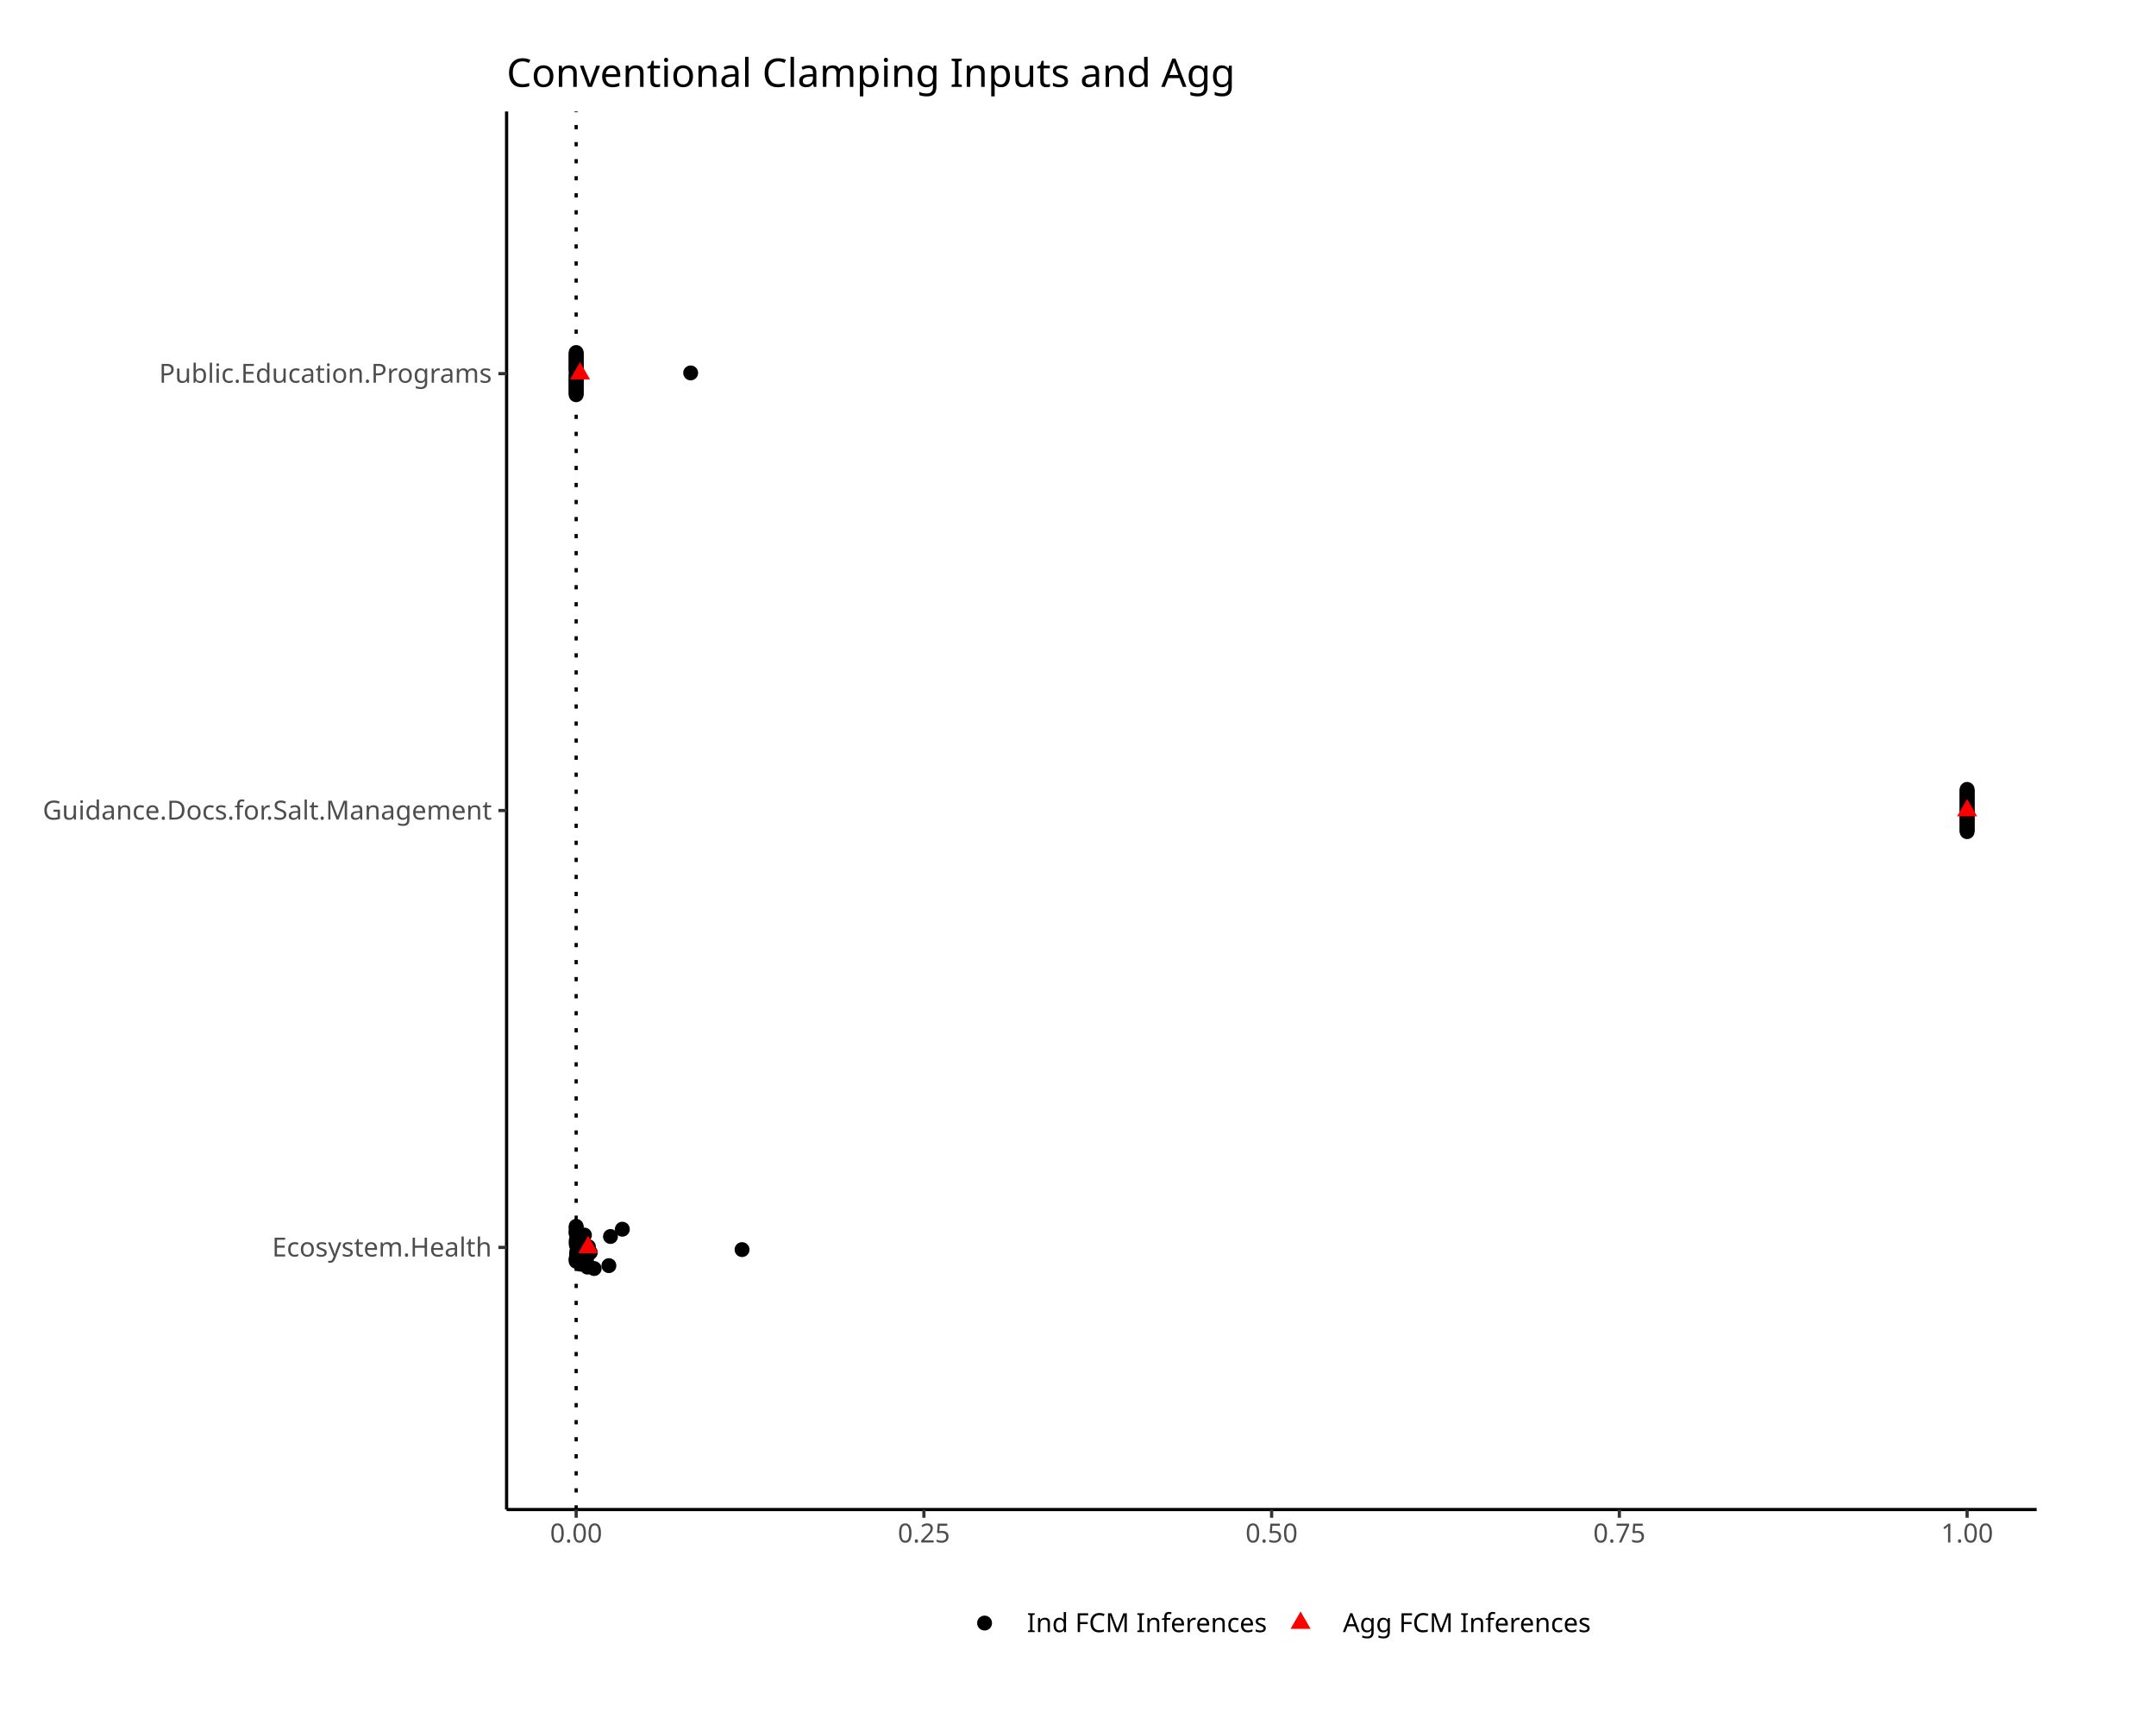
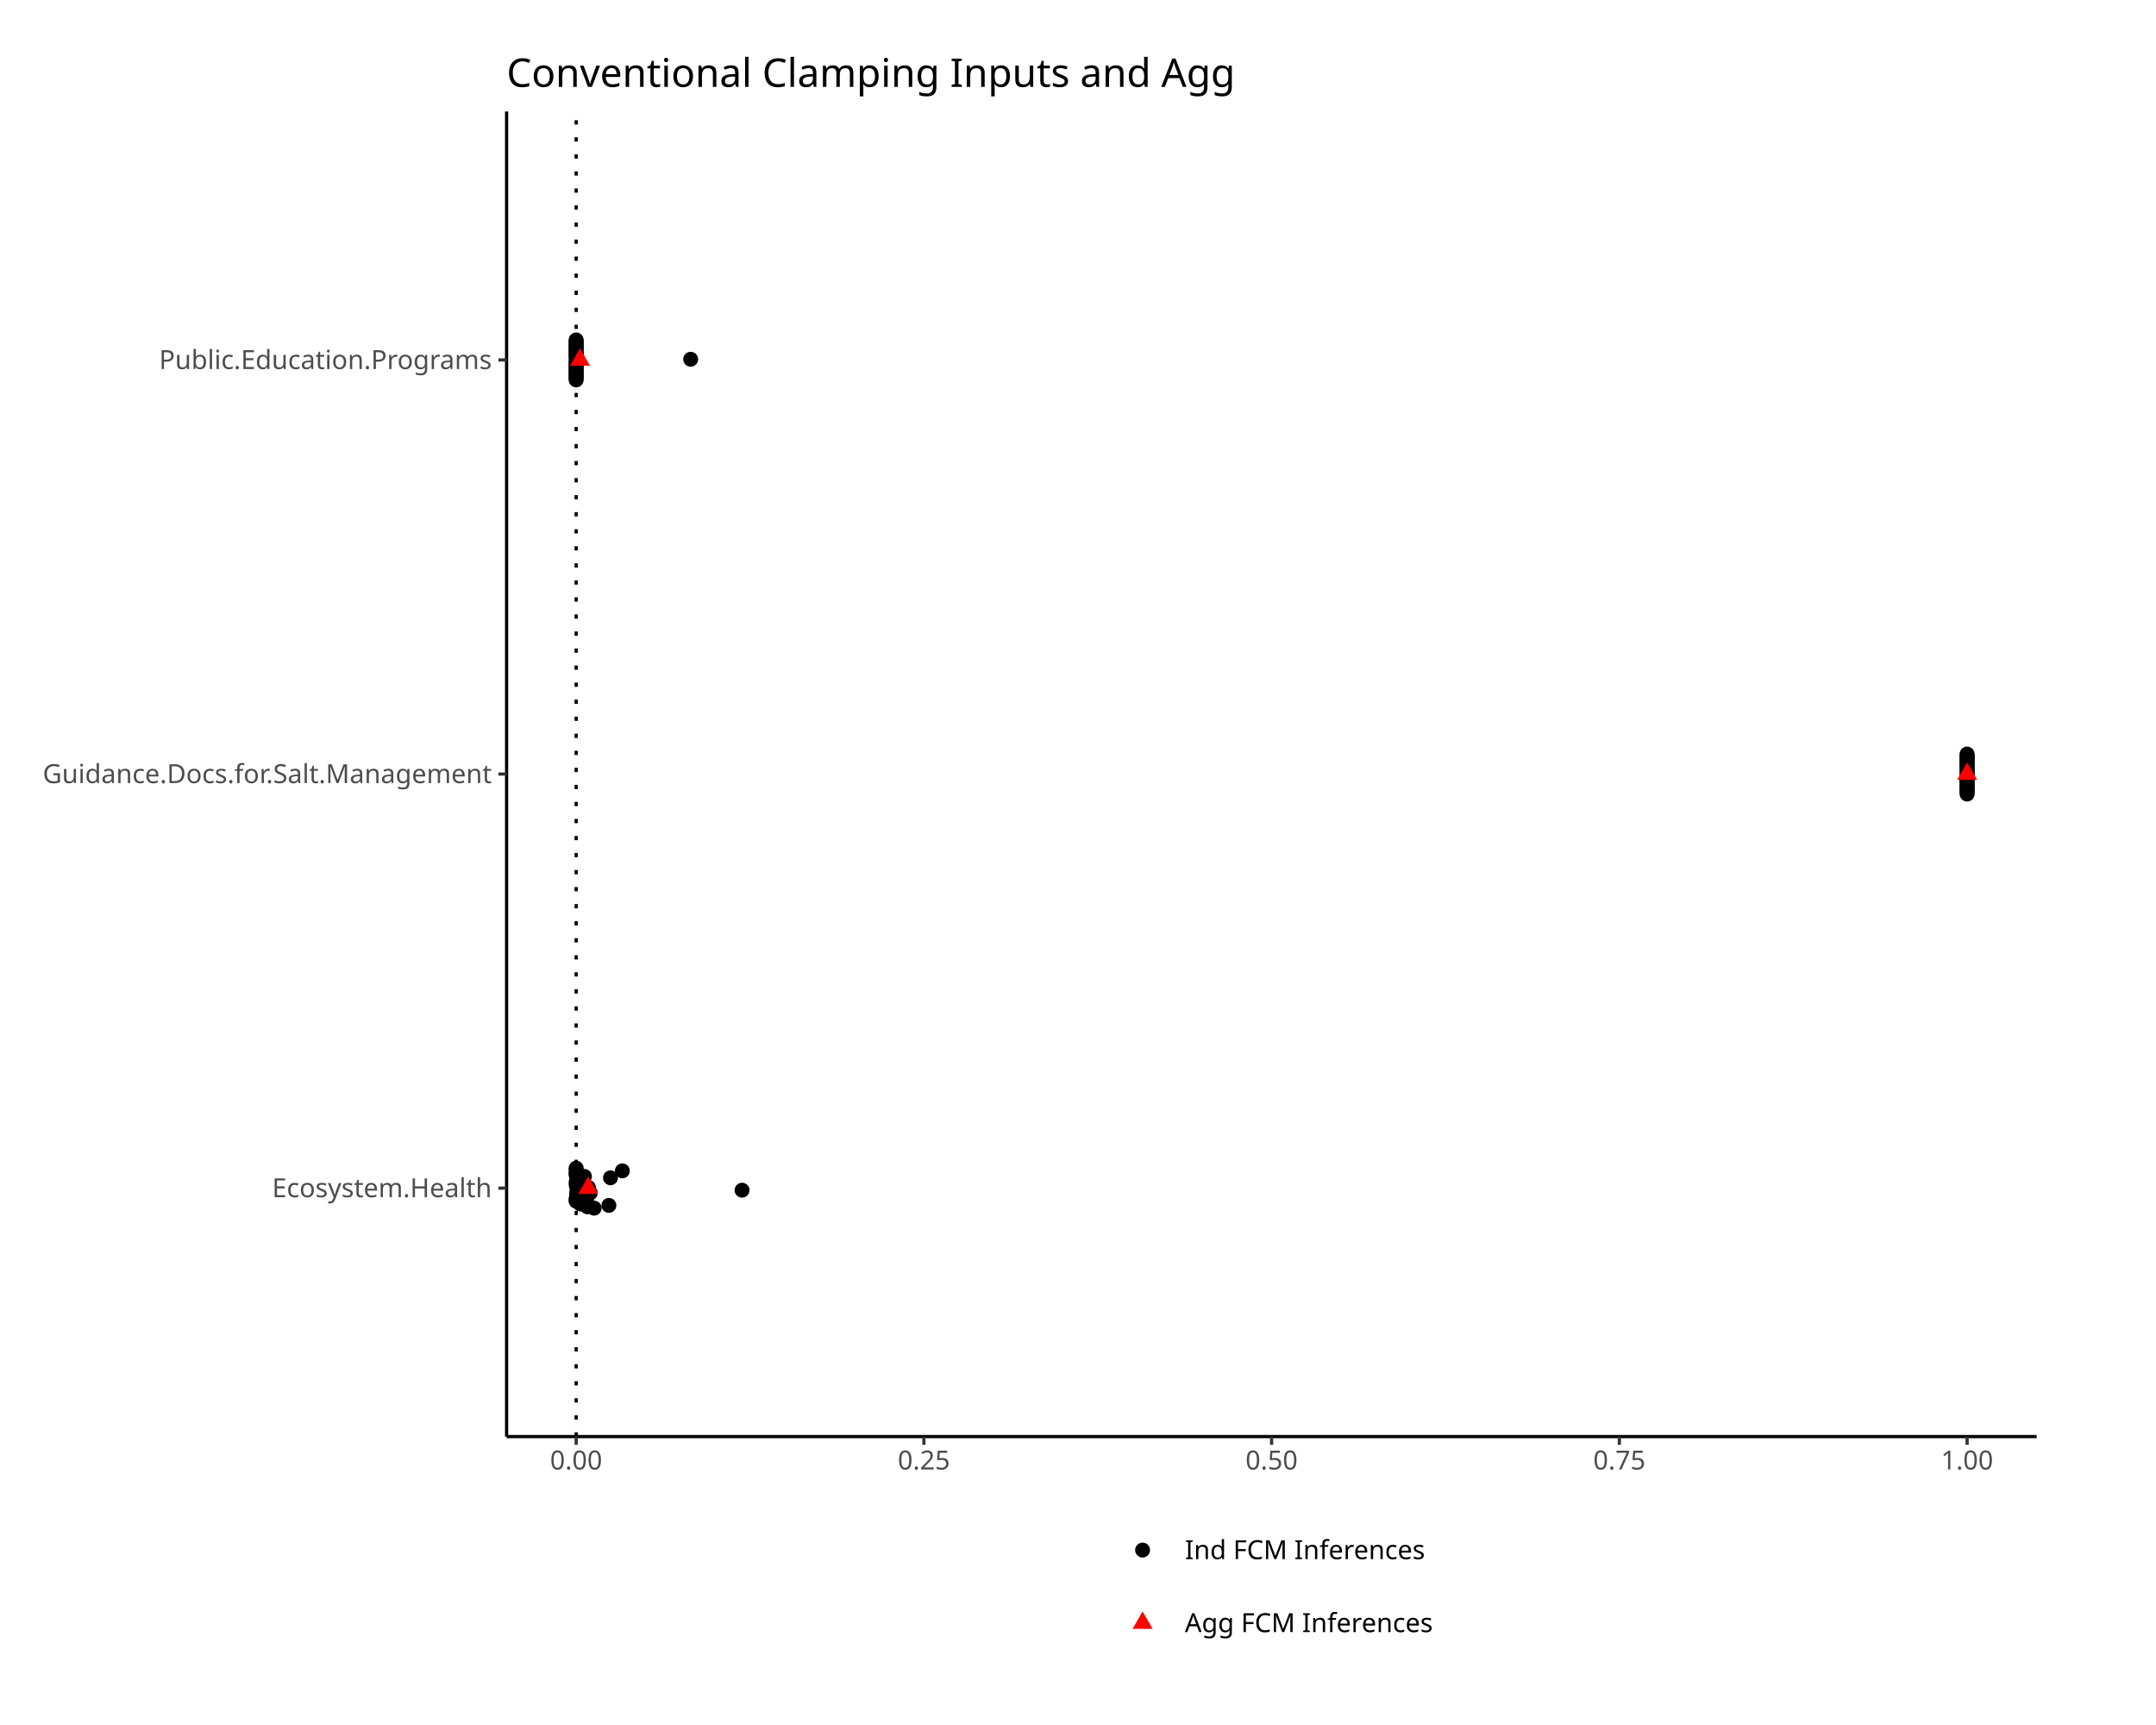
<svg xmlns="http://www.w3.org/2000/svg" class="svglite" data-engine-version="2.0" width="720.00pt" height="576.00pt" viewBox="0 0 720.00 576.00">
  <defs>
    <style type="text/css">
    .svglite line, .svglite polyline, .svglite polygon, .svglite path, .svglite rect, .svglite circle {
      fill: none;
      stroke: #000000;
      stroke-linecap: round;
      stroke-linejoin: round;
      stroke-miterlimit: 10.00;
    }
  </style>
  </defs>
  <rect width="100%" height="100%" style="stroke: none; fill: #FFFFFF;" />
  <defs>
    <clipPath id="cpMC4wMHw3MjAuMDB8MC4wMHw1NzYuMDA=">
      <rect x="0.00" y="0.00" width="720.00" height="576.00" />
    </clipPath>
  </defs>
  <g clip-path="url(#cpMC4wMHw3MjAuMDB8MC4wMHw1NzYuMDA=)">
    <rect x="-0" y="0.00" width="720.00" height="576.00" style="stroke-width: 1.07; stroke: #FFFFFF; fill: #FFFFFF;" />
  </g>
  <defs>
-     <clipPath id="cpMTY5LjE4fDY4MC4xNXwzNy4yM3w1MDQuMDY=">
-       <rect x="169.18" y="37.23" width="510.97" height="466.83" />
+     <clipPath id="cpMTY5LjE4fDY4MC4xNXwzNy4yM3w0NzkuNzA=">
+       <rect x="169.18" y="37.23" width="510.97" height="442.47" />
    </clipPath>
  </defs>
-   <g clip-path="url(#cpMTY5LjE4fDY4MC4xNXwzNy4yM3w1MDQuMDY=)">
-     <rect x="169.18" y="37.23" width="510.97" height="466.83" style="stroke-width: 1.07; stroke: none; fill: #FFFFFF;" />
-     <line x1="192.41" y1="504.06" x2="192.41" y2="37.23" style="stroke-width: 1.07; stroke-dasharray: 1.42,4.27; stroke-linecap: butt;" />
-     <circle cx="198.42" cy="423.58" r="2.49" style="stroke-width: 0.71; stroke: none; fill: #000000;" />
-     <circle cx="196.16" cy="423.10" r="2.49" style="stroke-width: 0.71; stroke: none; fill: #000000;" />
-     <circle cx="203.34" cy="422.61" r="2.49" style="stroke-width: 0.71; stroke: none; fill: #000000;" />
-     <circle cx="193.81" cy="422.12" r="2.49" style="stroke-width: 0.71; stroke: none; fill: #000000;" />
-     <circle cx="195.93" cy="421.64" r="2.49" style="stroke-width: 0.71; stroke: none; fill: #000000;" />
-     <circle cx="192.41" cy="421.15" r="2.49" style="stroke-width: 0.71; stroke: none; fill: #000000;" />
-     <circle cx="192.41" cy="420.66" r="2.49" style="stroke-width: 0.71; stroke: none; fill: #000000;" />
-     <circle cx="192.41" cy="420.18" r="2.49" style="stroke-width: 0.71; stroke: none; fill: #000000;" />
-     <circle cx="196.01" cy="419.69" r="2.49" style="stroke-width: 0.71; stroke: none; fill: #000000;" />
-     <circle cx="195.60" cy="419.21" r="2.49" style="stroke-width: 0.71; stroke: none; fill: #000000;" />
-     <circle cx="192.54" cy="418.72" r="2.49" style="stroke-width: 0.71; stroke: none; fill: #000000;" />
-     <circle cx="197.12" cy="418.23" r="2.49" style="stroke-width: 0.71; stroke: none; fill: #000000;" />
-     <circle cx="192.65" cy="417.75" r="2.49" style="stroke-width: 0.71; stroke: none; fill: #000000;" />
-     <circle cx="247.81" cy="417.26" r="2.49" style="stroke-width: 0.71; stroke: none; fill: #000000;" />
-     <circle cx="194.17" cy="416.77" r="2.49" style="stroke-width: 0.71; stroke: none; fill: #000000;" />
-     <circle cx="196.50" cy="416.29" r="2.49" style="stroke-width: 0.71; stroke: none; fill: #000000;" />
-     <circle cx="192.54" cy="415.80" r="2.49" style="stroke-width: 0.71; stroke: none; fill: #000000;" />
-     <circle cx="192.41" cy="415.32" r="2.49" style="stroke-width: 0.71; stroke: none; fill: #000000;" />
-     <circle cx="193.95" cy="414.83" r="2.49" style="stroke-width: 0.71; stroke: none; fill: #000000;" />
-     <circle cx="192.41" cy="414.34" r="2.49" style="stroke-width: 0.71; stroke: none; fill: #000000;" />
-     <circle cx="192.62" cy="413.86" r="2.49" style="stroke-width: 0.71; stroke: none; fill: #000000;" />
-     <circle cx="194.60" cy="413.37" r="2.49" style="stroke-width: 0.71; stroke: none; fill: #000000;" />
-     <circle cx="203.87" cy="412.88" r="2.49" style="stroke-width: 0.71; stroke: none; fill: #000000;" />
-     <circle cx="195.17" cy="412.40" r="2.49" style="stroke-width: 0.71; stroke: none; fill: #000000;" />
-     <circle cx="192.41" cy="411.91" r="2.49" style="stroke-width: 0.71; stroke: none; fill: #000000;" />
-     <circle cx="192.41" cy="411.43" r="2.49" style="stroke-width: 0.71; stroke: none; fill: #000000;" />
-     <circle cx="192.41" cy="410.94" r="2.49" style="stroke-width: 0.71; stroke: none; fill: #000000;" />
-     <circle cx="207.83" cy="410.45" r="2.49" style="stroke-width: 0.71; stroke: none; fill: #000000;" />
-     <circle cx="192.41" cy="409.97" r="2.49" style="stroke-width: 0.71; stroke: none; fill: #000000;" />
-     <circle cx="192.41" cy="409.48" r="2.49" style="stroke-width: 0.71; stroke: none; fill: #000000;" />
-     <circle cx="656.92" cy="277.70" r="2.49" style="stroke-width: 0.71; stroke: none; fill: #000000;" />
-     <circle cx="656.92" cy="277.21" r="2.49" style="stroke-width: 0.71; stroke: none; fill: #000000;" />
-     <circle cx="656.92" cy="276.72" r="2.49" style="stroke-width: 0.71; stroke: none; fill: #000000;" />
-     <circle cx="656.92" cy="276.24" r="2.49" style="stroke-width: 0.71; stroke: none; fill: #000000;" />
-     <circle cx="656.92" cy="275.75" r="2.49" style="stroke-width: 0.71; stroke: none; fill: #000000;" />
-     <circle cx="656.92" cy="275.27" r="2.49" style="stroke-width: 0.71; stroke: none; fill: #000000;" />
-     <circle cx="656.92" cy="274.78" r="2.49" style="stroke-width: 0.71; stroke: none; fill: #000000;" />
-     <circle cx="656.92" cy="274.29" r="2.49" style="stroke-width: 0.71; stroke: none; fill: #000000;" />
-     <circle cx="656.92" cy="273.81" r="2.49" style="stroke-width: 0.71; stroke: none; fill: #000000;" />
-     <circle cx="656.92" cy="273.32" r="2.49" style="stroke-width: 0.71; stroke: none; fill: #000000;" />
-     <circle cx="656.92" cy="272.83" r="2.49" style="stroke-width: 0.71; stroke: none; fill: #000000;" />
-     <circle cx="656.92" cy="272.35" r="2.49" style="stroke-width: 0.71; stroke: none; fill: #000000;" />
-     <circle cx="656.92" cy="271.86" r="2.49" style="stroke-width: 0.71; stroke: none; fill: #000000;" />
-     <circle cx="656.92" cy="271.38" r="2.49" style="stroke-width: 0.71; stroke: none; fill: #000000;" />
-     <circle cx="656.92" cy="270.89" r="2.49" style="stroke-width: 0.71; stroke: none; fill: #000000;" />
-     <circle cx="656.92" cy="270.40" r="2.49" style="stroke-width: 0.71; stroke: none; fill: #000000;" />
-     <circle cx="656.92" cy="269.92" r="2.49" style="stroke-width: 0.71; stroke: none; fill: #000000;" />
-     <circle cx="656.92" cy="269.43" r="2.49" style="stroke-width: 0.71; stroke: none; fill: #000000;" />
-     <circle cx="656.92" cy="268.94" r="2.49" style="stroke-width: 0.71; stroke: none; fill: #000000;" />
-     <circle cx="656.92" cy="268.46" r="2.49" style="stroke-width: 0.71; stroke: none; fill: #000000;" />
-     <circle cx="656.92" cy="267.97" r="2.49" style="stroke-width: 0.71; stroke: none; fill: #000000;" />
-     <circle cx="656.92" cy="267.48" r="2.49" style="stroke-width: 0.71; stroke: none; fill: #000000;" />
-     <circle cx="656.92" cy="267.00" r="2.49" style="stroke-width: 0.71; stroke: none; fill: #000000;" />
-     <circle cx="656.92" cy="266.51" r="2.49" style="stroke-width: 0.71; stroke: none; fill: #000000;" />
-     <circle cx="656.92" cy="266.03" r="2.49" style="stroke-width: 0.71; stroke: none; fill: #000000;" />
-     <circle cx="656.92" cy="265.54" r="2.49" style="stroke-width: 0.71; stroke: none; fill: #000000;" />
-     <circle cx="656.92" cy="265.05" r="2.49" style="stroke-width: 0.71; stroke: none; fill: #000000;" />
-     <circle cx="656.92" cy="264.57" r="2.49" style="stroke-width: 0.71; stroke: none; fill: #000000;" />
-     <circle cx="656.92" cy="264.08" r="2.49" style="stroke-width: 0.71; stroke: none; fill: #000000;" />
-     <circle cx="656.92" cy="263.59" r="2.49" style="stroke-width: 0.71; stroke: none; fill: #000000;" />
-     <circle cx="192.41" cy="131.81" r="2.49" style="stroke-width: 0.71; stroke: none; fill: #000000;" />
-     <circle cx="192.41" cy="131.33" r="2.49" style="stroke-width: 0.71; stroke: none; fill: #000000;" />
-     <circle cx="192.41" cy="130.84" r="2.49" style="stroke-width: 0.71; stroke: none; fill: #000000;" />
-     <circle cx="192.41" cy="130.35" r="2.49" style="stroke-width: 0.71; stroke: none; fill: #000000;" />
-     <circle cx="192.41" cy="129.87" r="2.49" style="stroke-width: 0.71; stroke: none; fill: #000000;" />
-     <circle cx="192.41" cy="129.38" r="2.49" style="stroke-width: 0.71; stroke: none; fill: #000000;" />
-     <circle cx="192.41" cy="128.89" r="2.49" style="stroke-width: 0.71; stroke: none; fill: #000000;" />
-     <circle cx="192.41" cy="128.41" r="2.49" style="stroke-width: 0.71; stroke: none; fill: #000000;" />
-     <circle cx="192.41" cy="127.92" r="2.49" style="stroke-width: 0.71; stroke: none; fill: #000000;" />
-     <circle cx="192.41" cy="127.44" r="2.49" style="stroke-width: 0.71; stroke: none; fill: #000000;" />
-     <circle cx="192.41" cy="126.95" r="2.49" style="stroke-width: 0.71; stroke: none; fill: #000000;" />
-     <circle cx="192.41" cy="126.46" r="2.49" style="stroke-width: 0.71; stroke: none; fill: #000000;" />
-     <circle cx="192.41" cy="125.98" r="2.49" style="stroke-width: 0.71; stroke: none; fill: #000000;" />
+   <g clip-path="url(#cpMTY5LjE4fDY4MC4xNXwzNy4yM3w0NzkuNzA=)">
+     <rect x="169.18" y="37.23" width="510.97" height="442.47" style="stroke-width: 1.07; stroke: none; fill: #FFFFFF;" />
+     <line x1="192.41" y1="479.70" x2="192.41" y2="37.23" style="stroke-width: 1.07; stroke-dasharray: 1.42,4.27; stroke-linecap: butt;" />
+     <circle cx="198.42" cy="403.42" r="2.49" style="stroke-width: 0.71; stroke: none; fill: #000000;" />
+     <circle cx="196.16" cy="402.96" r="2.49" style="stroke-width: 0.71; stroke: none; fill: #000000;" />
+     <circle cx="203.34" cy="402.49" r="2.49" style="stroke-width: 0.71; stroke: none; fill: #000000;" />
+     <circle cx="193.81" cy="402.03" r="2.49" style="stroke-width: 0.71; stroke: none; fill: #000000;" />
+     <circle cx="195.93" cy="401.57" r="2.49" style="stroke-width: 0.71; stroke: none; fill: #000000;" />
+     <circle cx="192.41" cy="401.11" r="2.49" style="stroke-width: 0.71; stroke: none; fill: #000000;" />
+     <circle cx="192.41" cy="400.65" r="2.49" style="stroke-width: 0.71; stroke: none; fill: #000000;" />
+     <circle cx="192.41" cy="400.19" r="2.49" style="stroke-width: 0.71; stroke: none; fill: #000000;" />
+     <circle cx="196.01" cy="399.73" r="2.49" style="stroke-width: 0.71; stroke: none; fill: #000000;" />
+     <circle cx="195.60" cy="399.27" r="2.49" style="stroke-width: 0.71; stroke: none; fill: #000000;" />
+     <circle cx="192.54" cy="398.81" r="2.49" style="stroke-width: 0.71; stroke: none; fill: #000000;" />
+     <circle cx="197.12" cy="398.35" r="2.49" style="stroke-width: 0.71; stroke: none; fill: #000000;" />
+     <circle cx="192.65" cy="397.89" r="2.49" style="stroke-width: 0.71; stroke: none; fill: #000000;" />
+     <circle cx="247.81" cy="397.42" r="2.49" style="stroke-width: 0.71; stroke: none; fill: #000000;" />
+     <circle cx="194.17" cy="396.96" r="2.49" style="stroke-width: 0.71; stroke: none; fill: #000000;" />
+     <circle cx="196.50" cy="396.50" r="2.49" style="stroke-width: 0.71; stroke: none; fill: #000000;" />
+     <circle cx="192.54" cy="396.04" r="2.49" style="stroke-width: 0.71; stroke: none; fill: #000000;" />
+     <circle cx="192.41" cy="395.58" r="2.49" style="stroke-width: 0.71; stroke: none; fill: #000000;" />
+     <circle cx="193.95" cy="395.12" r="2.49" style="stroke-width: 0.71; stroke: none; fill: #000000;" />
+     <circle cx="192.41" cy="394.66" r="2.49" style="stroke-width: 0.71; stroke: none; fill: #000000;" />
+     <circle cx="192.62" cy="394.20" r="2.49" style="stroke-width: 0.71; stroke: none; fill: #000000;" />
+     <circle cx="194.60" cy="393.74" r="2.49" style="stroke-width: 0.71; stroke: none; fill: #000000;" />
+     <circle cx="203.87" cy="393.28" r="2.49" style="stroke-width: 0.71; stroke: none; fill: #000000;" />
+     <circle cx="195.17" cy="392.82" r="2.49" style="stroke-width: 0.71; stroke: none; fill: #000000;" />
+     <circle cx="192.41" cy="392.35" r="2.49" style="stroke-width: 0.71; stroke: none; fill: #000000;" />
+     <circle cx="192.41" cy="391.89" r="2.49" style="stroke-width: 0.71; stroke: none; fill: #000000;" />
+     <circle cx="192.41" cy="391.43" r="2.49" style="stroke-width: 0.71; stroke: none; fill: #000000;" />
+     <circle cx="207.83" cy="390.97" r="2.49" style="stroke-width: 0.71; stroke: none; fill: #000000;" />
+     <circle cx="192.41" cy="390.51" r="2.49" style="stroke-width: 0.71; stroke: none; fill: #000000;" />
+     <circle cx="192.41" cy="390.05" r="2.49" style="stroke-width: 0.71; stroke: none; fill: #000000;" />
+     <circle cx="656.92" cy="265.15" r="2.49" style="stroke-width: 0.71; stroke: none; fill: #000000;" />
+     <circle cx="656.92" cy="264.68" r="2.49" style="stroke-width: 0.71; stroke: none; fill: #000000;" />
+     <circle cx="656.92" cy="264.22" r="2.49" style="stroke-width: 0.71; stroke: none; fill: #000000;" />
+     <circle cx="656.92" cy="263.76" r="2.49" style="stroke-width: 0.71; stroke: none; fill: #000000;" />
+     <circle cx="656.92" cy="263.30" r="2.49" style="stroke-width: 0.71; stroke: none; fill: #000000;" />
+     <circle cx="656.92" cy="262.84" r="2.49" style="stroke-width: 0.71; stroke: none; fill: #000000;" />
+     <circle cx="656.92" cy="262.38" r="2.49" style="stroke-width: 0.71; stroke: none; fill: #000000;" />
+     <circle cx="656.92" cy="261.92" r="2.49" style="stroke-width: 0.71; stroke: none; fill: #000000;" />
+     <circle cx="656.92" cy="261.46" r="2.49" style="stroke-width: 0.71; stroke: none; fill: #000000;" />
+     <circle cx="656.92" cy="261.00" r="2.49" style="stroke-width: 0.71; stroke: none; fill: #000000;" />
+     <circle cx="656.92" cy="260.54" r="2.49" style="stroke-width: 0.71; stroke: none; fill: #000000;" />
+     <circle cx="656.92" cy="260.08" r="2.49" style="stroke-width: 0.71; stroke: none; fill: #000000;" />
+     <circle cx="656.92" cy="259.61" r="2.49" style="stroke-width: 0.71; stroke: none; fill: #000000;" />
+     <circle cx="656.92" cy="259.15" r="2.49" style="stroke-width: 0.71; stroke: none; fill: #000000;" />
+     <circle cx="656.92" cy="258.69" r="2.49" style="stroke-width: 0.71; stroke: none; fill: #000000;" />
+     <circle cx="656.92" cy="258.23" r="2.49" style="stroke-width: 0.71; stroke: none; fill: #000000;" />
+     <circle cx="656.92" cy="257.77" r="2.49" style="stroke-width: 0.71; stroke: none; fill: #000000;" />
+     <circle cx="656.92" cy="257.31" r="2.49" style="stroke-width: 0.71; stroke: none; fill: #000000;" />
+     <circle cx="656.92" cy="256.85" r="2.49" style="stroke-width: 0.71; stroke: none; fill: #000000;" />
+     <circle cx="656.92" cy="256.39" r="2.49" style="stroke-width: 0.71; stroke: none; fill: #000000;" />
+     <circle cx="656.92" cy="255.93" r="2.49" style="stroke-width: 0.71; stroke: none; fill: #000000;" />
+     <circle cx="656.92" cy="255.47" r="2.49" style="stroke-width: 0.71; stroke: none; fill: #000000;" />
+     <circle cx="656.92" cy="255.01" r="2.49" style="stroke-width: 0.71; stroke: none; fill: #000000;" />
+     <circle cx="656.92" cy="254.54" r="2.49" style="stroke-width: 0.71; stroke: none; fill: #000000;" />
+     <circle cx="656.92" cy="254.08" r="2.49" style="stroke-width: 0.71; stroke: none; fill: #000000;" />
+     <circle cx="656.92" cy="253.62" r="2.49" style="stroke-width: 0.71; stroke: none; fill: #000000;" />
+     <circle cx="656.92" cy="253.16" r="2.49" style="stroke-width: 0.71; stroke: none; fill: #000000;" />
+     <circle cx="656.92" cy="252.70" r="2.49" style="stroke-width: 0.71; stroke: none; fill: #000000;" />
+     <circle cx="656.92" cy="252.24" r="2.49" style="stroke-width: 0.71; stroke: none; fill: #000000;" />
+     <circle cx="656.92" cy="251.78" r="2.49" style="stroke-width: 0.71; stroke: none; fill: #000000;" />
+     <circle cx="192.41" cy="126.87" r="2.49" style="stroke-width: 0.71; stroke: none; fill: #000000;" />
+     <circle cx="192.41" cy="126.41" r="2.49" style="stroke-width: 0.71; stroke: none; fill: #000000;" />
+     <circle cx="192.41" cy="125.95" r="2.49" style="stroke-width: 0.71; stroke: none; fill: #000000;" />
    <circle cx="192.41" cy="125.49" r="2.49" style="stroke-width: 0.71; stroke: none; fill: #000000;" />
-     <circle cx="192.41" cy="125.00" r="2.49" style="stroke-width: 0.71; stroke: none; fill: #000000;" />
-     <circle cx="230.65" cy="124.52" r="2.49" style="stroke-width: 0.71; stroke: none; fill: #000000;" />
-     <circle cx="192.41" cy="124.03" r="2.49" style="stroke-width: 0.71; stroke: none; fill: #000000;" />
-     <circle cx="192.41" cy="123.54" r="2.49" style="stroke-width: 0.71; stroke: none; fill: #000000;" />
-     <circle cx="192.41" cy="123.06" r="2.49" style="stroke-width: 0.71; stroke: none; fill: #000000;" />
-     <circle cx="192.41" cy="122.57" r="2.49" style="stroke-width: 0.71; stroke: none; fill: #000000;" />
-     <circle cx="192.41" cy="122.09" r="2.49" style="stroke-width: 0.71; stroke: none; fill: #000000;" />
-     <circle cx="192.41" cy="121.60" r="2.49" style="stroke-width: 0.71; stroke: none; fill: #000000;" />
-     <circle cx="192.41" cy="121.11" r="2.49" style="stroke-width: 0.71; stroke: none; fill: #000000;" />
-     <circle cx="192.41" cy="120.63" r="2.49" style="stroke-width: 0.71; stroke: none; fill: #000000;" />
-     <circle cx="192.41" cy="120.14" r="2.49" style="stroke-width: 0.71; stroke: none; fill: #000000;" />
-     <circle cx="192.41" cy="119.65" r="2.49" style="stroke-width: 0.71; stroke: none; fill: #000000;" />
-     <circle cx="192.41" cy="119.17" r="2.49" style="stroke-width: 0.71; stroke: none; fill: #000000;" />
-     <circle cx="192.41" cy="118.68" r="2.49" style="stroke-width: 0.71; stroke: none; fill: #000000;" />
-     <circle cx="192.41" cy="118.20" r="2.49" style="stroke-width: 0.71; stroke: none; fill: #000000;" />
-     <circle cx="192.41" cy="117.71" r="2.49" style="stroke-width: 0.71; stroke: none; fill: #000000;" />
-     <polygon points="656.92,266.78 660.27,272.58 653.57,272.58 " style="stroke-width: 0.71; stroke: none; fill: #FF0000;" />
-     <polygon points="193.70,120.89 197.05,126.70 190.35,126.70 " style="stroke-width: 0.71; stroke: none; fill: #FF0000;" />
-     <polygon points="196.42,412.66 199.77,418.47 193.07,418.47 " style="stroke-width: 0.71; stroke: none; fill: #FF0000;" />
+     <circle cx="192.41" cy="125.03" r="2.49" style="stroke-width: 0.71; stroke: none; fill: #000000;" />
+     <circle cx="192.41" cy="124.57" r="2.49" style="stroke-width: 0.71; stroke: none; fill: #000000;" />
+     <circle cx="192.41" cy="124.11" r="2.49" style="stroke-width: 0.71; stroke: none; fill: #000000;" />
+     <circle cx="192.41" cy="123.65" r="2.49" style="stroke-width: 0.71; stroke: none; fill: #000000;" />
+     <circle cx="192.41" cy="123.19" r="2.49" style="stroke-width: 0.71; stroke: none; fill: #000000;" />
+     <circle cx="192.41" cy="122.73" r="2.49" style="stroke-width: 0.71; stroke: none; fill: #000000;" />
+     <circle cx="192.41" cy="122.27" r="2.49" style="stroke-width: 0.71; stroke: none; fill: #000000;" />
+     <circle cx="192.41" cy="121.80" r="2.49" style="stroke-width: 0.71; stroke: none; fill: #000000;" />
+     <circle cx="192.41" cy="121.34" r="2.49" style="stroke-width: 0.71; stroke: none; fill: #000000;" />
+     <circle cx="192.41" cy="120.88" r="2.49" style="stroke-width: 0.71; stroke: none; fill: #000000;" />
+     <circle cx="192.41" cy="120.42" r="2.49" style="stroke-width: 0.71; stroke: none; fill: #000000;" />
+     <circle cx="230.65" cy="119.96" r="2.49" style="stroke-width: 0.71; stroke: none; fill: #000000;" />
+     <circle cx="192.41" cy="119.50" r="2.49" style="stroke-width: 0.71; stroke: none; fill: #000000;" />
+     <circle cx="192.41" cy="119.04" r="2.49" style="stroke-width: 0.71; stroke: none; fill: #000000;" />
+     <circle cx="192.41" cy="118.58" r="2.49" style="stroke-width: 0.71; stroke: none; fill: #000000;" />
+     <circle cx="192.41" cy="118.12" r="2.49" style="stroke-width: 0.71; stroke: none; fill: #000000;" />
+     <circle cx="192.41" cy="117.66" r="2.49" style="stroke-width: 0.71; stroke: none; fill: #000000;" />
+     <circle cx="192.41" cy="117.20" r="2.49" style="stroke-width: 0.71; stroke: none; fill: #000000;" />
+     <circle cx="192.41" cy="116.73" r="2.49" style="stroke-width: 0.71; stroke: none; fill: #000000;" />
+     <circle cx="192.41" cy="116.27" r="2.49" style="stroke-width: 0.71; stroke: none; fill: #000000;" />
+     <circle cx="192.41" cy="115.81" r="2.49" style="stroke-width: 0.71; stroke: none; fill: #000000;" />
+     <circle cx="192.41" cy="115.35" r="2.49" style="stroke-width: 0.71; stroke: none; fill: #000000;" />
+     <circle cx="192.41" cy="114.89" r="2.49" style="stroke-width: 0.71; stroke: none; fill: #000000;" />
+     <circle cx="192.41" cy="114.43" r="2.49" style="stroke-width: 0.71; stroke: none; fill: #000000;" />
+     <circle cx="192.41" cy="113.97" r="2.49" style="stroke-width: 0.71; stroke: none; fill: #000000;" />
+     <circle cx="192.41" cy="113.51" r="2.49" style="stroke-width: 0.71; stroke: none; fill: #000000;" />
+     <polygon points="656.92,254.59 660.27,260.40 653.57,260.40 " style="stroke-width: 0.71; stroke: none; fill: #FF0000;" />
+     <polygon points="193.70,116.32 197.05,122.13 190.35,122.13 " style="stroke-width: 0.71; stroke: none; fill: #FF0000;" />
+     <polygon points="196.42,392.86 199.77,398.67 193.07,398.67 " style="stroke-width: 0.71; stroke: none; fill: #FF0000;" />
  </g>
  <g clip-path="url(#cpMC4wMHw3MjAuMDB8MC4wMHw1NzYuMDA=)">
-     <polyline points="169.18,504.06 169.18,37.23 " style="stroke-width: 1.07; stroke-linecap: butt;" />
-     <text x="164.25" y="419.56" text-anchor="end" style="font-size: 8.80px; fill: #4D4D4D; font-family: sans;" textLength="70.94px" lengthAdjust="spacingAndGlyphs">Ecosystem.Health</text>
-     <text x="164.25" y="273.67" text-anchor="end" style="font-size: 8.80px; fill: #4D4D4D; font-family: sans;" textLength="144.32px" lengthAdjust="spacingAndGlyphs">Guidance.Docs.for.Salt.Management</text>
-     <text x="164.25" y="127.79" text-anchor="end" style="font-size: 8.80px; fill: #4D4D4D; font-family: sans;" textLength="106.16px" lengthAdjust="spacingAndGlyphs">Public.Education.Programs</text>
-     <polyline points="166.44,416.53 169.18,416.53 " style="stroke-width: 1.07; stroke: #333333; stroke-linecap: butt;" />
-     <polyline points="166.44,270.65 169.18,270.65 " style="stroke-width: 1.07; stroke: #333333; stroke-linecap: butt;" />
-     <polyline points="166.44,124.76 169.18,124.76 " style="stroke-width: 1.07; stroke: #333333; stroke-linecap: butt;" />
-     <polyline points="169.18,504.06 680.15,504.06 " style="stroke-width: 1.07; stroke-linecap: butt;" />
-     <polyline points="192.41,506.80 192.41,504.06 " style="stroke-width: 1.07; stroke: #333333; stroke-linecap: butt;" />
-     <polyline points="308.54,506.80 308.54,504.06 " style="stroke-width: 1.07; stroke: #333333; stroke-linecap: butt;" />
-     <polyline points="424.66,506.80 424.66,504.06 " style="stroke-width: 1.07; stroke: #333333; stroke-linecap: butt;" />
-     <polyline points="540.79,506.80 540.79,504.06 " style="stroke-width: 1.07; stroke: #333333; stroke-linecap: butt;" />
-     <polyline points="656.92,506.80 656.92,504.06 " style="stroke-width: 1.07; stroke: #333333; stroke-linecap: butt;" />
-     <text x="192.41" y="515.05" text-anchor="middle" style="font-size: 8.80px; fill: #4D4D4D; font-family: sans;" textLength="17.13px" lengthAdjust="spacingAndGlyphs">0.00</text>
-     <text x="308.54" y="515.05" text-anchor="middle" style="font-size: 8.80px; fill: #4D4D4D; font-family: sans;" textLength="17.13px" lengthAdjust="spacingAndGlyphs">0.25</text>
-     <text x="424.66" y="515.05" text-anchor="middle" style="font-size: 8.80px; fill: #4D4D4D; font-family: sans;" textLength="17.13px" lengthAdjust="spacingAndGlyphs">0.50</text>
-     <text x="540.79" y="515.05" text-anchor="middle" style="font-size: 8.80px; fill: #4D4D4D; font-family: sans;" textLength="17.13px" lengthAdjust="spacingAndGlyphs">0.75</text>
-     <text x="656.92" y="515.05" text-anchor="middle" style="font-size: 8.80px; fill: #4D4D4D; font-family: sans;" textLength="17.13px" lengthAdjust="spacingAndGlyphs">1.00</text>
-     <rect x="314.68" y="527.84" width="219.96" height="28.24" style="stroke-width: 1.07; stroke: none; fill: #FFFFFF;" />
-     <rect x="320.16" y="533.32" width="17.28" height="17.28" style="stroke-width: 1.07; stroke: none; fill: #FFFFFF;" />
-     <circle cx="328.80" cy="541.96" r="2.49" style="stroke-width: 0.71; stroke: none; fill: #000000;" />
-     <rect x="425.69" y="533.32" width="17.28" height="17.28" style="stroke-width: 1.07; stroke: none; fill: #FFFFFF;" />
-     <polygon points="434.33,538.09 437.68,543.89 430.98,543.89 " style="stroke-width: 0.71; stroke: none; fill: #FF0000;" />
-     <text x="342.92" y="544.98" style="font-size: 8.80px; font-family: sans;" textLength="77.29px" lengthAdjust="spacingAndGlyphs">Ind FCM Inferences</text>
-     <text x="448.45" y="544.98" style="font-size: 8.80px; font-family: sans;" textLength="80.72px" lengthAdjust="spacingAndGlyphs">Agg FCM Inferences</text>
+     <polyline points="169.18,479.70 169.18,37.23 " style="stroke-width: 1.07; stroke-linecap: butt;" />
+     <text x="164.25" y="399.76" text-anchor="end" style="font-size: 8.80px; fill: #4D4D4D; font-family: sans;" textLength="70.94px" lengthAdjust="spacingAndGlyphs">Ecosystem.Health</text>
+     <text x="164.25" y="261.49" text-anchor="end" style="font-size: 8.80px; fill: #4D4D4D; font-family: sans;" textLength="144.32px" lengthAdjust="spacingAndGlyphs">Guidance.Docs.for.Salt.Management</text>
+     <text x="164.25" y="123.22" text-anchor="end" style="font-size: 8.80px; fill: #4D4D4D; font-family: sans;" textLength="106.16px" lengthAdjust="spacingAndGlyphs">Public.Education.Programs</text>
+     <polyline points="166.44,396.73 169.18,396.73 " style="stroke-width: 1.07; stroke: #333333; stroke-linecap: butt;" />
+     <polyline points="166.44,258.46 169.18,258.46 " style="stroke-width: 1.07; stroke: #333333; stroke-linecap: butt;" />
+     <polyline points="166.44,120.19 169.18,120.19 " style="stroke-width: 1.07; stroke: #333333; stroke-linecap: butt;" />
+     <polyline points="169.18,479.70 680.15,479.70 " style="stroke-width: 1.07; stroke-linecap: butt;" />
+     <polyline points="192.41,482.44 192.41,479.70 " style="stroke-width: 1.07; stroke: #333333; stroke-linecap: butt;" />
+     <polyline points="308.54,482.44 308.54,479.70 " style="stroke-width: 1.07; stroke: #333333; stroke-linecap: butt;" />
+     <polyline points="424.66,482.44 424.66,479.70 " style="stroke-width: 1.07; stroke: #333333; stroke-linecap: butt;" />
+     <polyline points="540.79,482.44 540.79,479.70 " style="stroke-width: 1.07; stroke: #333333; stroke-linecap: butt;" />
+     <polyline points="656.92,482.44 656.92,479.70 " style="stroke-width: 1.07; stroke: #333333; stroke-linecap: butt;" />
+     <text x="192.41" y="490.68" text-anchor="middle" style="font-size: 8.80px; fill: #4D4D4D; font-family: sans;" textLength="17.13px" lengthAdjust="spacingAndGlyphs">0.00</text>
+     <text x="308.54" y="490.68" text-anchor="middle" style="font-size: 8.80px; fill: #4D4D4D; font-family: sans;" textLength="17.13px" lengthAdjust="spacingAndGlyphs">0.25</text>
+     <text x="424.66" y="490.68" text-anchor="middle" style="font-size: 8.80px; fill: #4D4D4D; font-family: sans;" textLength="17.13px" lengthAdjust="spacingAndGlyphs">0.50</text>
+     <text x="540.79" y="490.68" text-anchor="middle" style="font-size: 8.80px; fill: #4D4D4D; font-family: sans;" textLength="17.13px" lengthAdjust="spacingAndGlyphs">0.75</text>
+     <text x="656.92" y="490.68" text-anchor="middle" style="font-size: 8.80px; fill: #4D4D4D; font-family: sans;" textLength="17.13px" lengthAdjust="spacingAndGlyphs">1.00</text>
+     <rect x="367.45" y="503.47" width="114.43" height="52.61" style="stroke-width: 1.07; stroke: none; fill: #FFFFFF;" />
+     <rect x="372.93" y="508.95" width="17.28" height="17.28" style="stroke-width: 1.07; stroke: none; fill: #FFFFFF;" />
+     <circle cx="381.57" cy="517.59" r="2.49" style="stroke-width: 0.71; stroke: none; fill: #000000;" />
+     <rect x="372.93" y="533.32" width="17.28" height="17.28" style="stroke-width: 1.07; stroke: none; fill: #FFFFFF;" />
+     <polygon points="381.57,538.09 384.92,543.89 378.22,543.89 " style="stroke-width: 0.71; stroke: none; fill: #FF0000;" />
+     <text x="395.69" y="520.62" style="font-size: 8.80px; font-family: sans;" textLength="77.29px" lengthAdjust="spacingAndGlyphs">Ind FCM Inferences</text>
+     <text x="395.69" y="544.98" style="font-size: 8.80px; font-family: sans;" textLength="80.72px" lengthAdjust="spacingAndGlyphs">Agg FCM Inferences</text>
    <text x="169.18" y="29.01" style="font-size: 13.20px; font-family: sans;" textLength="228.98px" lengthAdjust="spacingAndGlyphs">Conventional Clamping Inputs and Agg</text>
  </g>
</svg>
